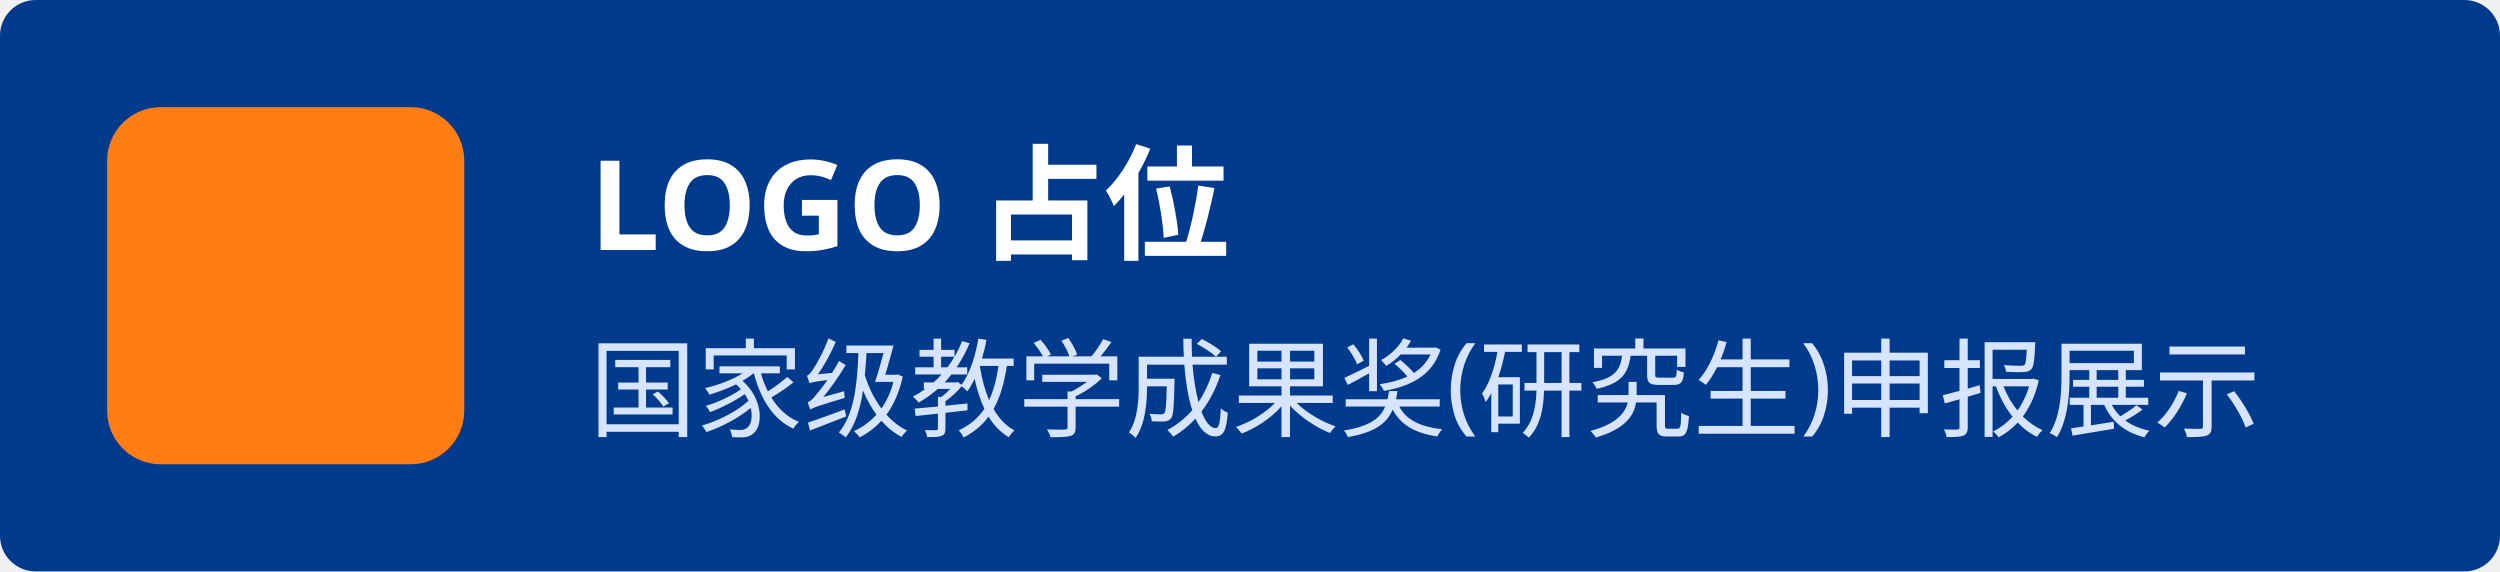
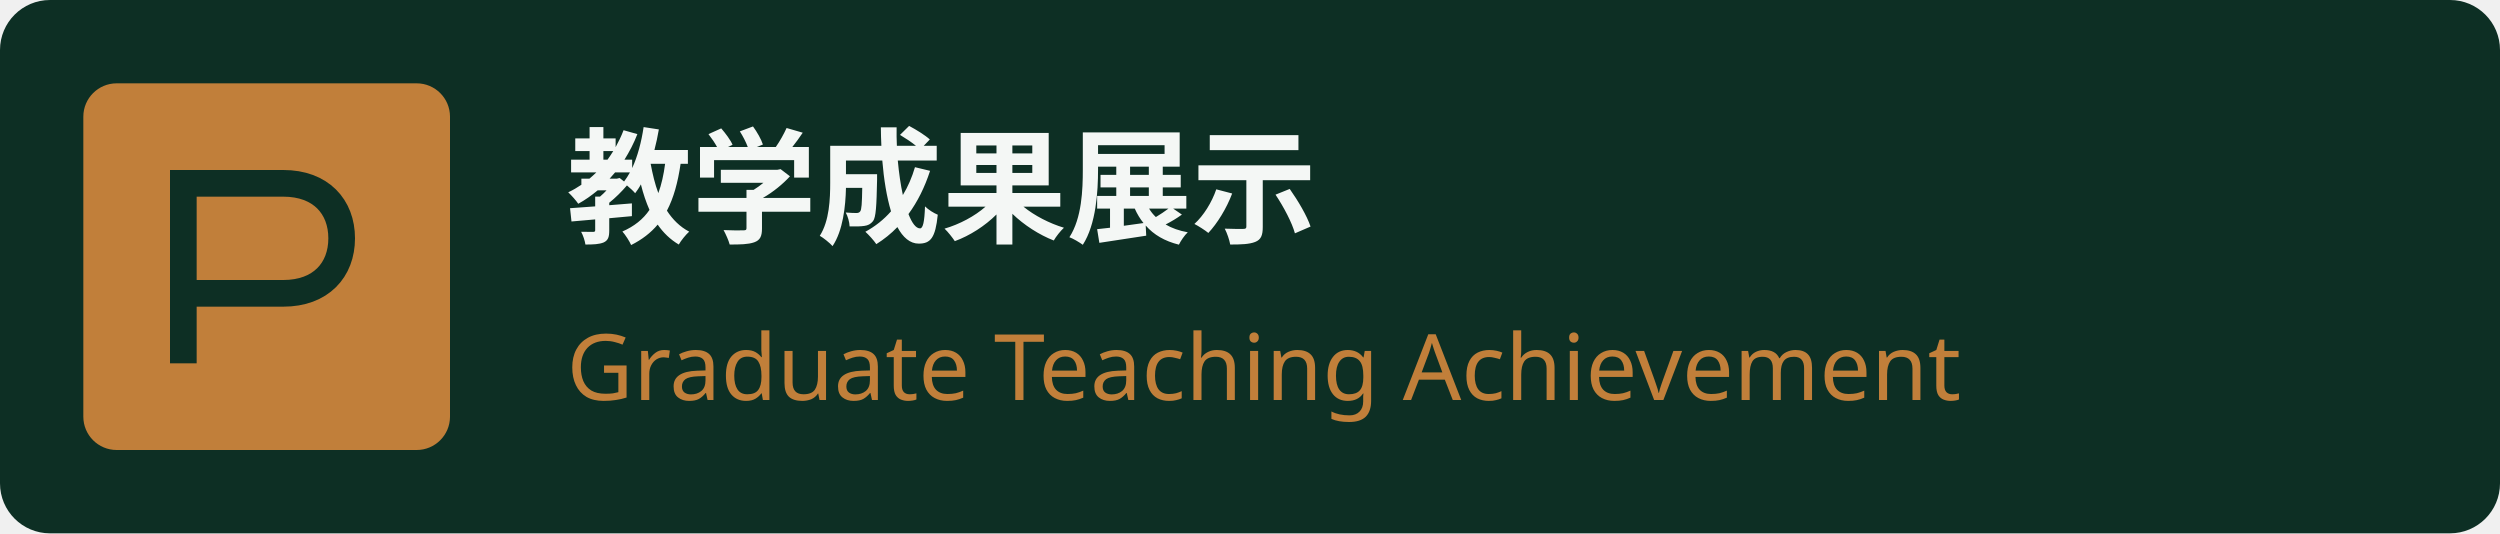
- <svg xmlns="http://www.w3.org/2000/svg" width="280" height="64" viewBox="0 0 280 64">
-   <rect width="280" height="64" rx="4" fill="#003A8C" />
-   <rect x="12" y="12" width="40" height="40" rx="6" fill="#FF7D13" />
-   <text x="66" y="28" fill="#FFFFFF" font-family="Microsoft YaHei, sans-serif" font-size="14" font-weight="700">LOGO 占位</text>
-   <text x="66" y="48" fill="#D6E4FF" font-family="Microsoft YaHei, sans-serif" font-size="12">国家级教学成果奖(研究生)申报展示</text>
+ <svg xmlns="http://www.w3.org/2000/svg" width="300" height="64" viewBox="0 0 300 64">
+   <rect width="300" height="64" rx="6" fill="#0D2F24" />
+   <rect x="10" y="10" width="44" height="44" rx="4" fill="#C17F3A" />
+   <path d="M22 42 V22 H34 C38.5 22 41 24.8 41 28.6 C41 32.4 38.5 35.2 34 35.2 H22" fill="none" stroke="#0D2F24" stroke-width="3.2" stroke-linecap="square" />
+   <text x="68" y="28" fill="#F4F7F5" font-family="Noto Serif SC, Songti SC, serif" font-size="15" font-weight="700">教学成果展示</text>
+   <text x="68" y="48" fill="#C17F3A" font-family="Noto Sans SC, Microsoft YaHei, sans-serif" font-size="11">Graduate Teaching Achievement</text>
</svg>
